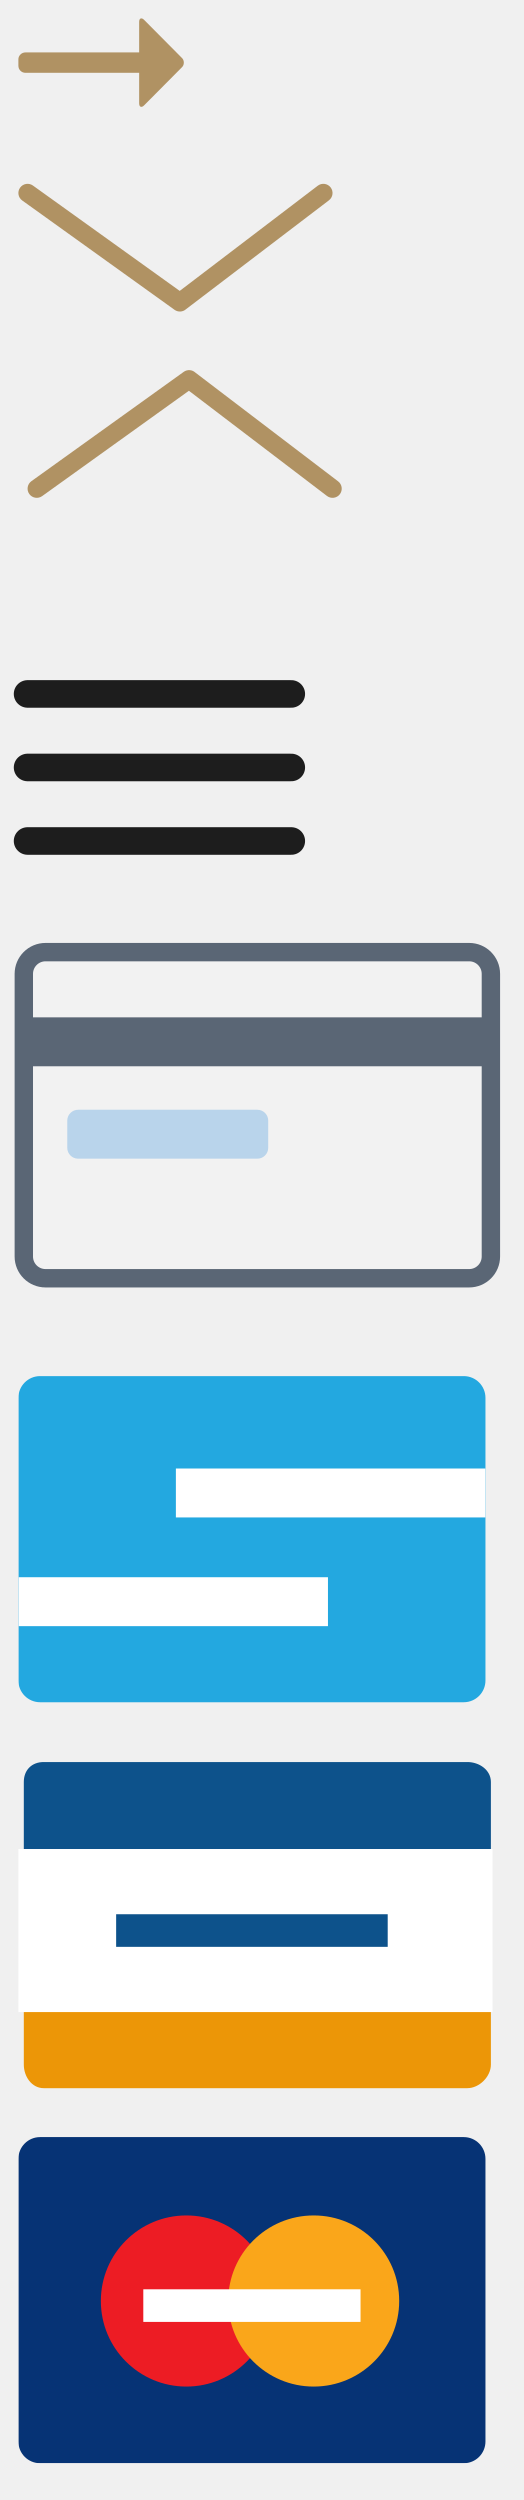
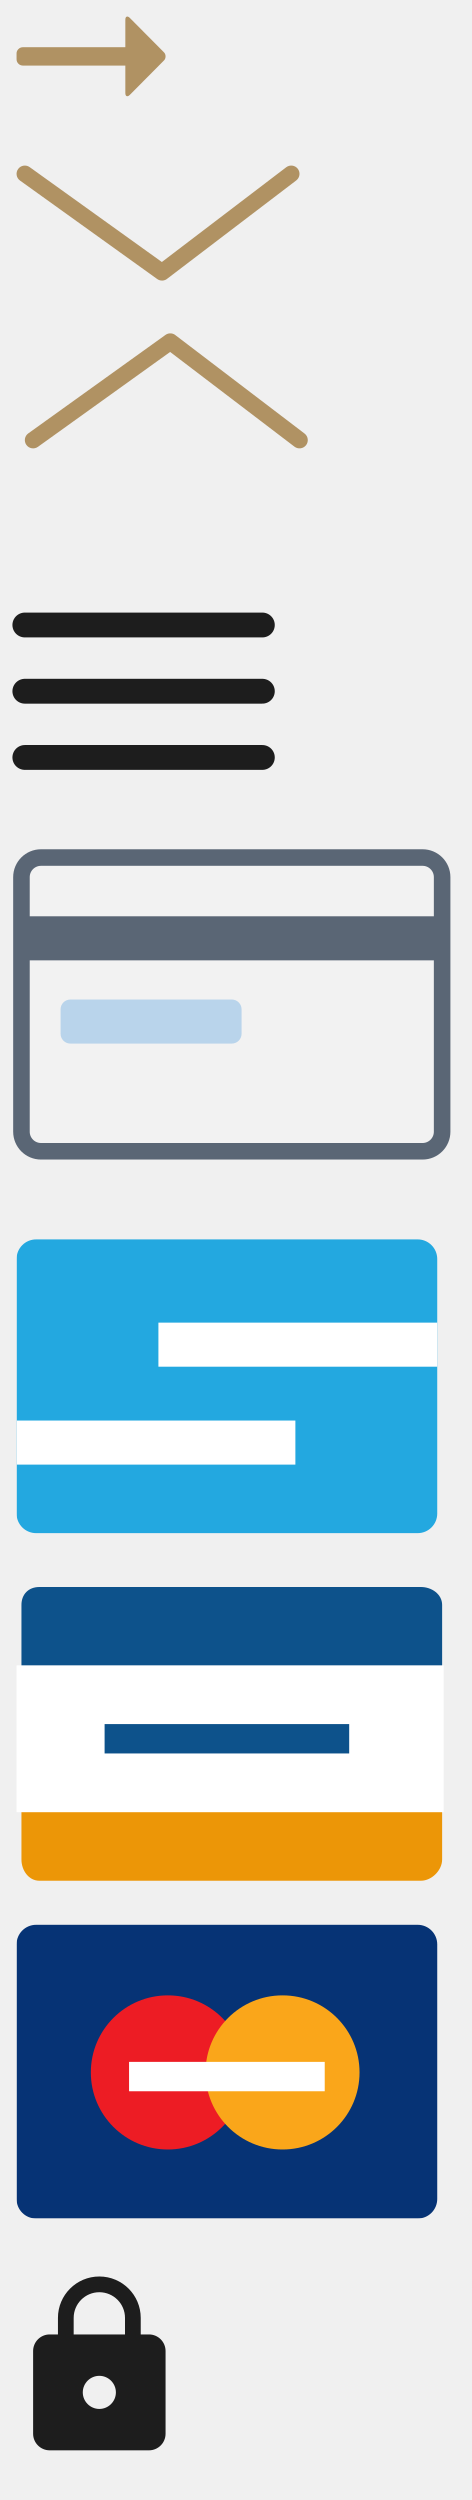
- <svg xmlns="http://www.w3.org/2000/svg" xmlns:xlink="http://www.w3.org/1999/xlink" width="57px" height="272px" viewBox="0 0 57 272" version="1.1">
+ <svg xmlns="http://www.w3.org/2000/svg" xmlns:xlink="http://www.w3.org/1999/xlink" width="57px" height="302px" viewBox="0 0 57 302" version="1.1">
  <defs>
    <polygon id="path-1" points="0 165 52 165 52 0 0 0" />
  </defs>
  <g id="Page-1" stroke="none" stroke-width="1" fill="none" fill-rule="evenodd">
    <g id="b_sprite">
      <path d="M15.14,7.923 L15.14,11.223 C15.14,11.443 15.195,11.573 15.305,11.613 C15.415,11.653 15.54,11.603 15.68,11.463 L19.76,7.353 C19.92,7.213 20,7.033 20,6.813 C20,6.593 19.92,6.413 19.76,6.273 L15.68,2.163 C15.54,2.023 15.415,1.973 15.305,2.013 C15.195,2.053 15.14,2.183 15.14,2.403 L15.14,5.703 L2.78,5.703 C2.56,5.703 2.375,5.778 2.225,5.928 C2.075,6.078 2,6.253 2,6.453 L2,7.143 C2,7.363 2.075,7.548 2.225,7.698 C2.375,7.848 2.56,7.923 2.78,7.923 L15.14,7.923 Z" id="arrow" fill="#B09263" />
      <path d="M19.552,31.65 L3.583,20.188 C3.135,19.866 2.51,19.968 2.188,20.417 C1.866,20.866 1.968,21.49 2.417,21.812 L18.99,33.708 C19.381,33.989 19.906,33.947 20.247,33.634 L35.786,21.796 C36.226,21.461 36.311,20.833 35.976,20.394 C35.641,19.955 35.014,19.87 34.574,20.205 L19.552,31.65 Z" id="Combined-Shape" fill="#B09263" fill-rule="nonzero" />
      <path d="M20.552,51.919 L4.583,40.457 C4.135,40.135 3.51,40.238 3.188,40.686 C2.866,41.135 2.968,41.76 3.417,42.082 L19.99,53.978 C20.381,54.258 20.906,54.216 21.247,53.904 L36.786,42.065 C37.226,41.73 37.311,41.103 36.976,40.663 C36.641,40.224 36.014,40.139 35.574,40.474 L20.552,51.919 Z" id="Combined-Shape-Copy" fill="#B09263" fill-rule="nonzero" transform="translate(20.09023, 47.21726) scale(1, -1) translate(-20.09023, -47.21726) " />
      <g id="Group" transform="translate(2, 103)">
        <g id="Page-1">
          <path d="M51.409,33.71 C51.409,35.016 50.351,36.075 49.045,36.075 L2.955,36.075 C1.649,36.075 0.591,35.016 0.591,33.71 L0.591,2.957 C0.591,1.651 1.649,0.591 2.955,0.591 L49.045,0.591 C50.351,0.591 51.409,1.651 51.409,2.957 L51.409,33.71 Z" id="Fill-1" fill="#F2F2F2" />
          <path d="M51.409,33.71 C51.409,35.016 50.351,36.075 49.045,36.075 L2.955,36.075 C1.649,36.075 0.591,35.016 0.591,33.71 L0.591,2.957 C0.591,1.651 1.649,0.591 2.955,0.591 L49.045,0.591 C50.351,0.591 51.409,1.651 51.409,2.957 L51.409,33.71 Z" id="Stroke-3" stroke="#5A6675" stroke-width="2" />
          <path d="M27.182,21.882 C27.182,22.535 26.652,23.065 26,23.065 L6.5,23.065 C5.848,23.065 5.318,22.535 5.318,21.882 L5.318,18.925 C5.318,18.272 5.848,17.742 6.5,17.742 L26,17.742 C26.652,17.742 27.182,18.272 27.182,18.925 L27.182,21.882 Z" id="Fill-5" fill="#B9D4EB" />
          <path d="M0.591,104.677 L0.591,90.878 C0.591,89.577 1.458,88.71 2.758,88.71 L48.849,88.71 C50.149,88.71 51.409,89.577 51.409,90.878 L51.409,104.677" id="Fill-7" fill="#0D528B" />
          <path d="M51.409,121.631 C51.409,122.932 50.149,124.193 48.849,124.193 L2.758,124.193 C1.458,124.193 0.591,122.932 0.591,121.631 L0.591,113.154 C0.591,111.853 1.556,110.78 2.856,110.77 L48.996,110.412 C50.296,110.402 51.409,111.458 51.409,112.76 L51.409,121.631 Z" id="Fill-9" fill="#EC9607" />
          <mask id="mask-2" fill="white">
            <use xlink:href="#path-1" />
          </mask>
          <g id="Clip-12" />
          <polygon id="Fill-11" fill="#FFFFFF" mask="url(#mask-2)" points="-0.409 115.914 51.591 115.914 51.591 98.172 -0.409 98.172" />
          <polygon id="Fill-13" fill="#0D528B" mask="url(#mask-2)" points="10.636 108.817 40.182 108.817 40.182 105.269 10.636 105.269" />
          <path d="M50.818,162.634 C50.818,163.941 49.76,165 48.455,165 L2.364,165 C1.058,165 0,163.941 0,162.634 L0,131.882 C0,130.575 1.058,129.516 2.364,129.516 L48.455,129.516 C49.76,129.516 50.818,130.575 50.818,131.882 L50.818,162.634 Z" id="Fill-14" fill="#063375" mask="url(#mask-2)" />
          <path d="M27.575,147.349 C27.575,152.491 23.412,156.659 18.274,156.659 C13.137,156.659 8.973,152.491 8.973,147.349 C8.973,142.207 13.137,138.04 18.274,138.04 C23.412,138.04 27.575,142.207 27.575,147.349" id="Fill-15" fill="#ED1C24" mask="url(#mask-2)" />
          <path d="M41.432,147.349 C41.432,152.491 37.268,156.659 32.13,156.659 C26.993,156.659 22.829,152.491 22.829,147.349 C22.829,142.207 26.993,138.04 32.13,138.04 C37.268,138.04 41.432,142.207 41.432,147.349" id="Fill-16" fill="#FAA61A" mask="url(#mask-2)" />
          <polygon id="Fill-17" fill="#FFFFFF" mask="url(#mask-2)" points="13.591 149.624 37.227 149.624 37.227 146.075 13.591 146.075" />
          <path d="M50.818,79.839 C50.818,81.145 49.76,82.204 48.455,82.204 L2.364,82.204 C1.058,82.204 0,81.145 0,79.839 L0,49.086 C0,47.78 1.058,46.72 2.364,46.72 L48.455,46.72 C49.76,46.72 50.818,47.78 50.818,49.086 L50.818,79.839 Z" id="Fill-18" fill="#23A8E0" mask="url(#mask-2)" />
          <polygon id="Fill-19" fill="#FFFFFF" mask="url(#mask-2)" points="17.136 62.097 50.818 62.097 50.818 56.774 17.136 56.774" />
          <polygon id="Fill-20" fill="#FFFFFF" mask="url(#mask-2)" points="0 73.925 33.682 73.925 33.682 68.602 0 68.602" />
          <polygon id="Fill-21" fill="#5A6675" mask="url(#mask-2)" points="0 13.011 50.818 13.011 50.818 7.688 0 7.688" />
        </g>
      </g>
      <g id="Group-2" transform="translate(3, 74)" stroke="#1D1D1D" stroke-width="3" stroke-linecap="round">
        <path d="M0,1.5 L28.692,1.5" id="Line" />
        <path d="M0,9.5 L28.692,9.5" id="Line-Copy" />
        <path d="M0,17.5 L28.692,17.5" id="Line-Copy-2" />
      </g>
+       <path d="M18,282 L17,282 L17,280 C17,277.24 14.76,275 12,275 C9.24,275 7,277.24 7,280 L7,282 L6,282 C4.9,282 4,282.9 4,284 L4,294 C4,295.1 4.9,296 6,296 L18,296 C19.1,296 20,295.1 20,294 L20,284 C20,282.9 19.1,282 18,282 L18,282 Z M12,291 C10.9,291 10,290.1 10,289 C10,287.9 10.9,287 12,287 C13.1,287 14,287.9 14,289 C14,290.1 13.1,291 12,291 L12,291 Z M15.1,282 L8.9,282 L8.9,280 C8.9,278.29 10.29,276.9 12,276.9 C13.71,276.9 15.1,278.29 15.1,280 L15.1,282 L15.1,282 Z" id="Shape" fill="#1D1D1D" />
    </g>
  </g>
</svg>
